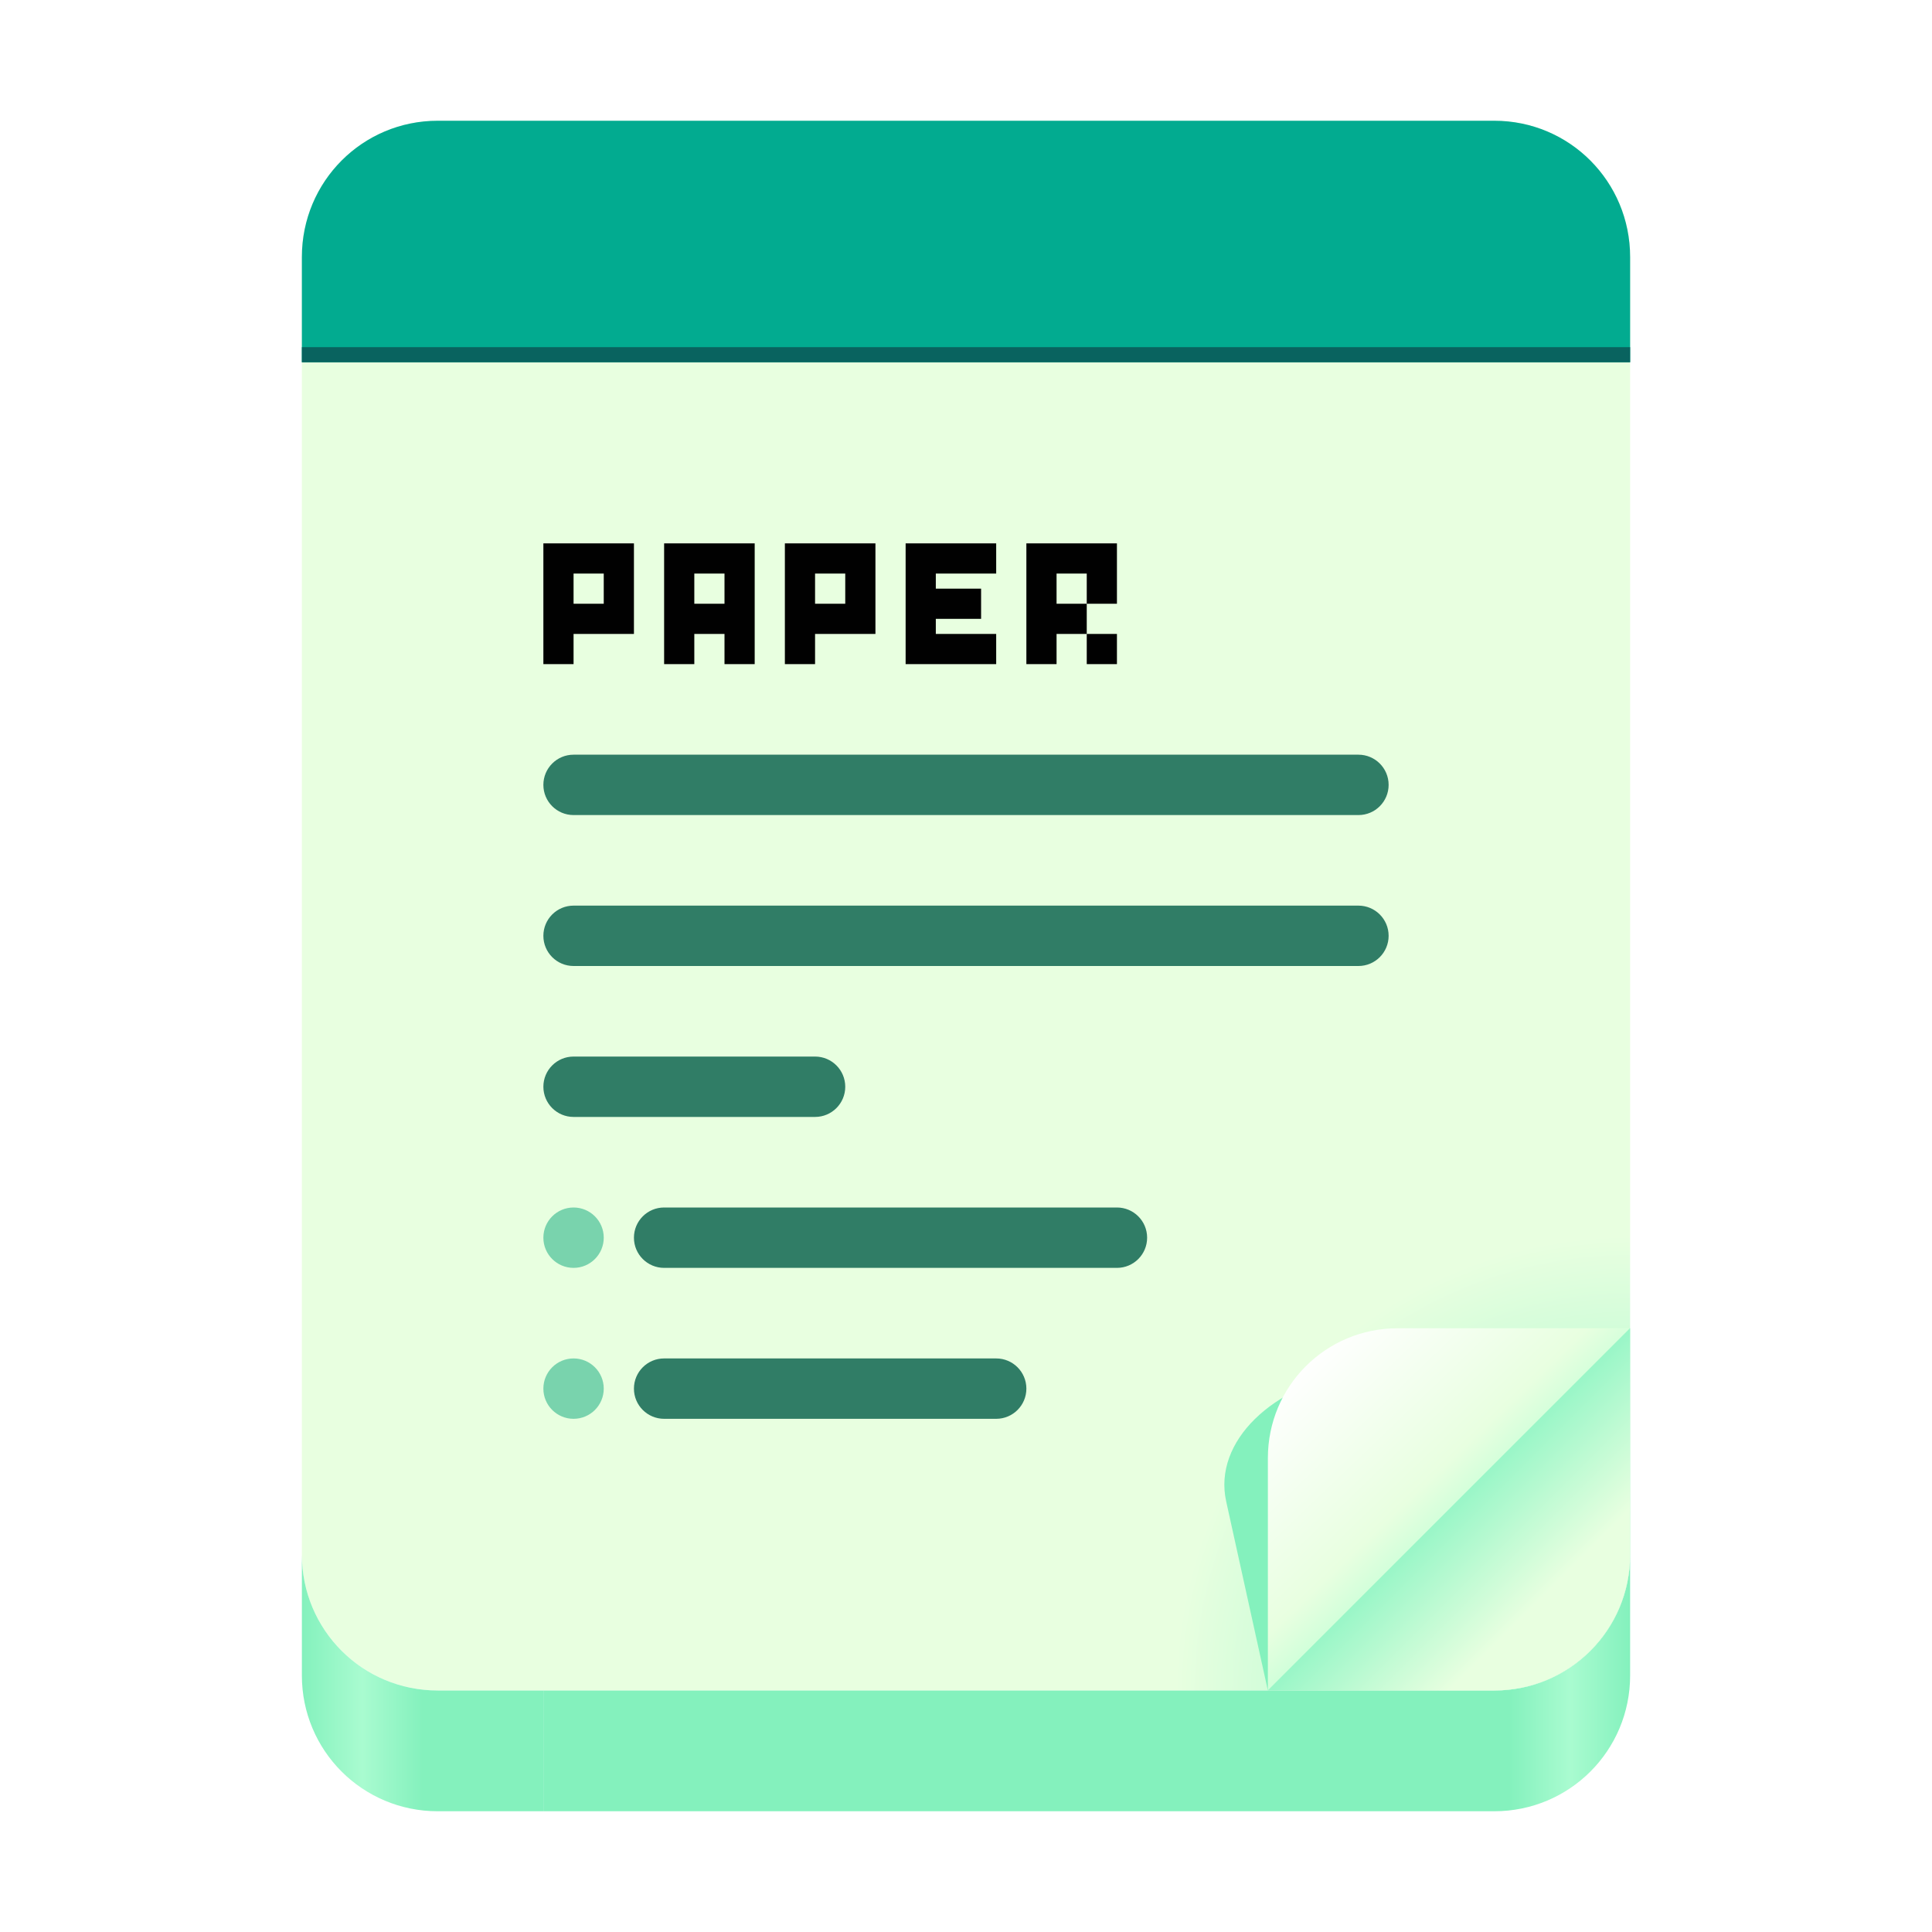
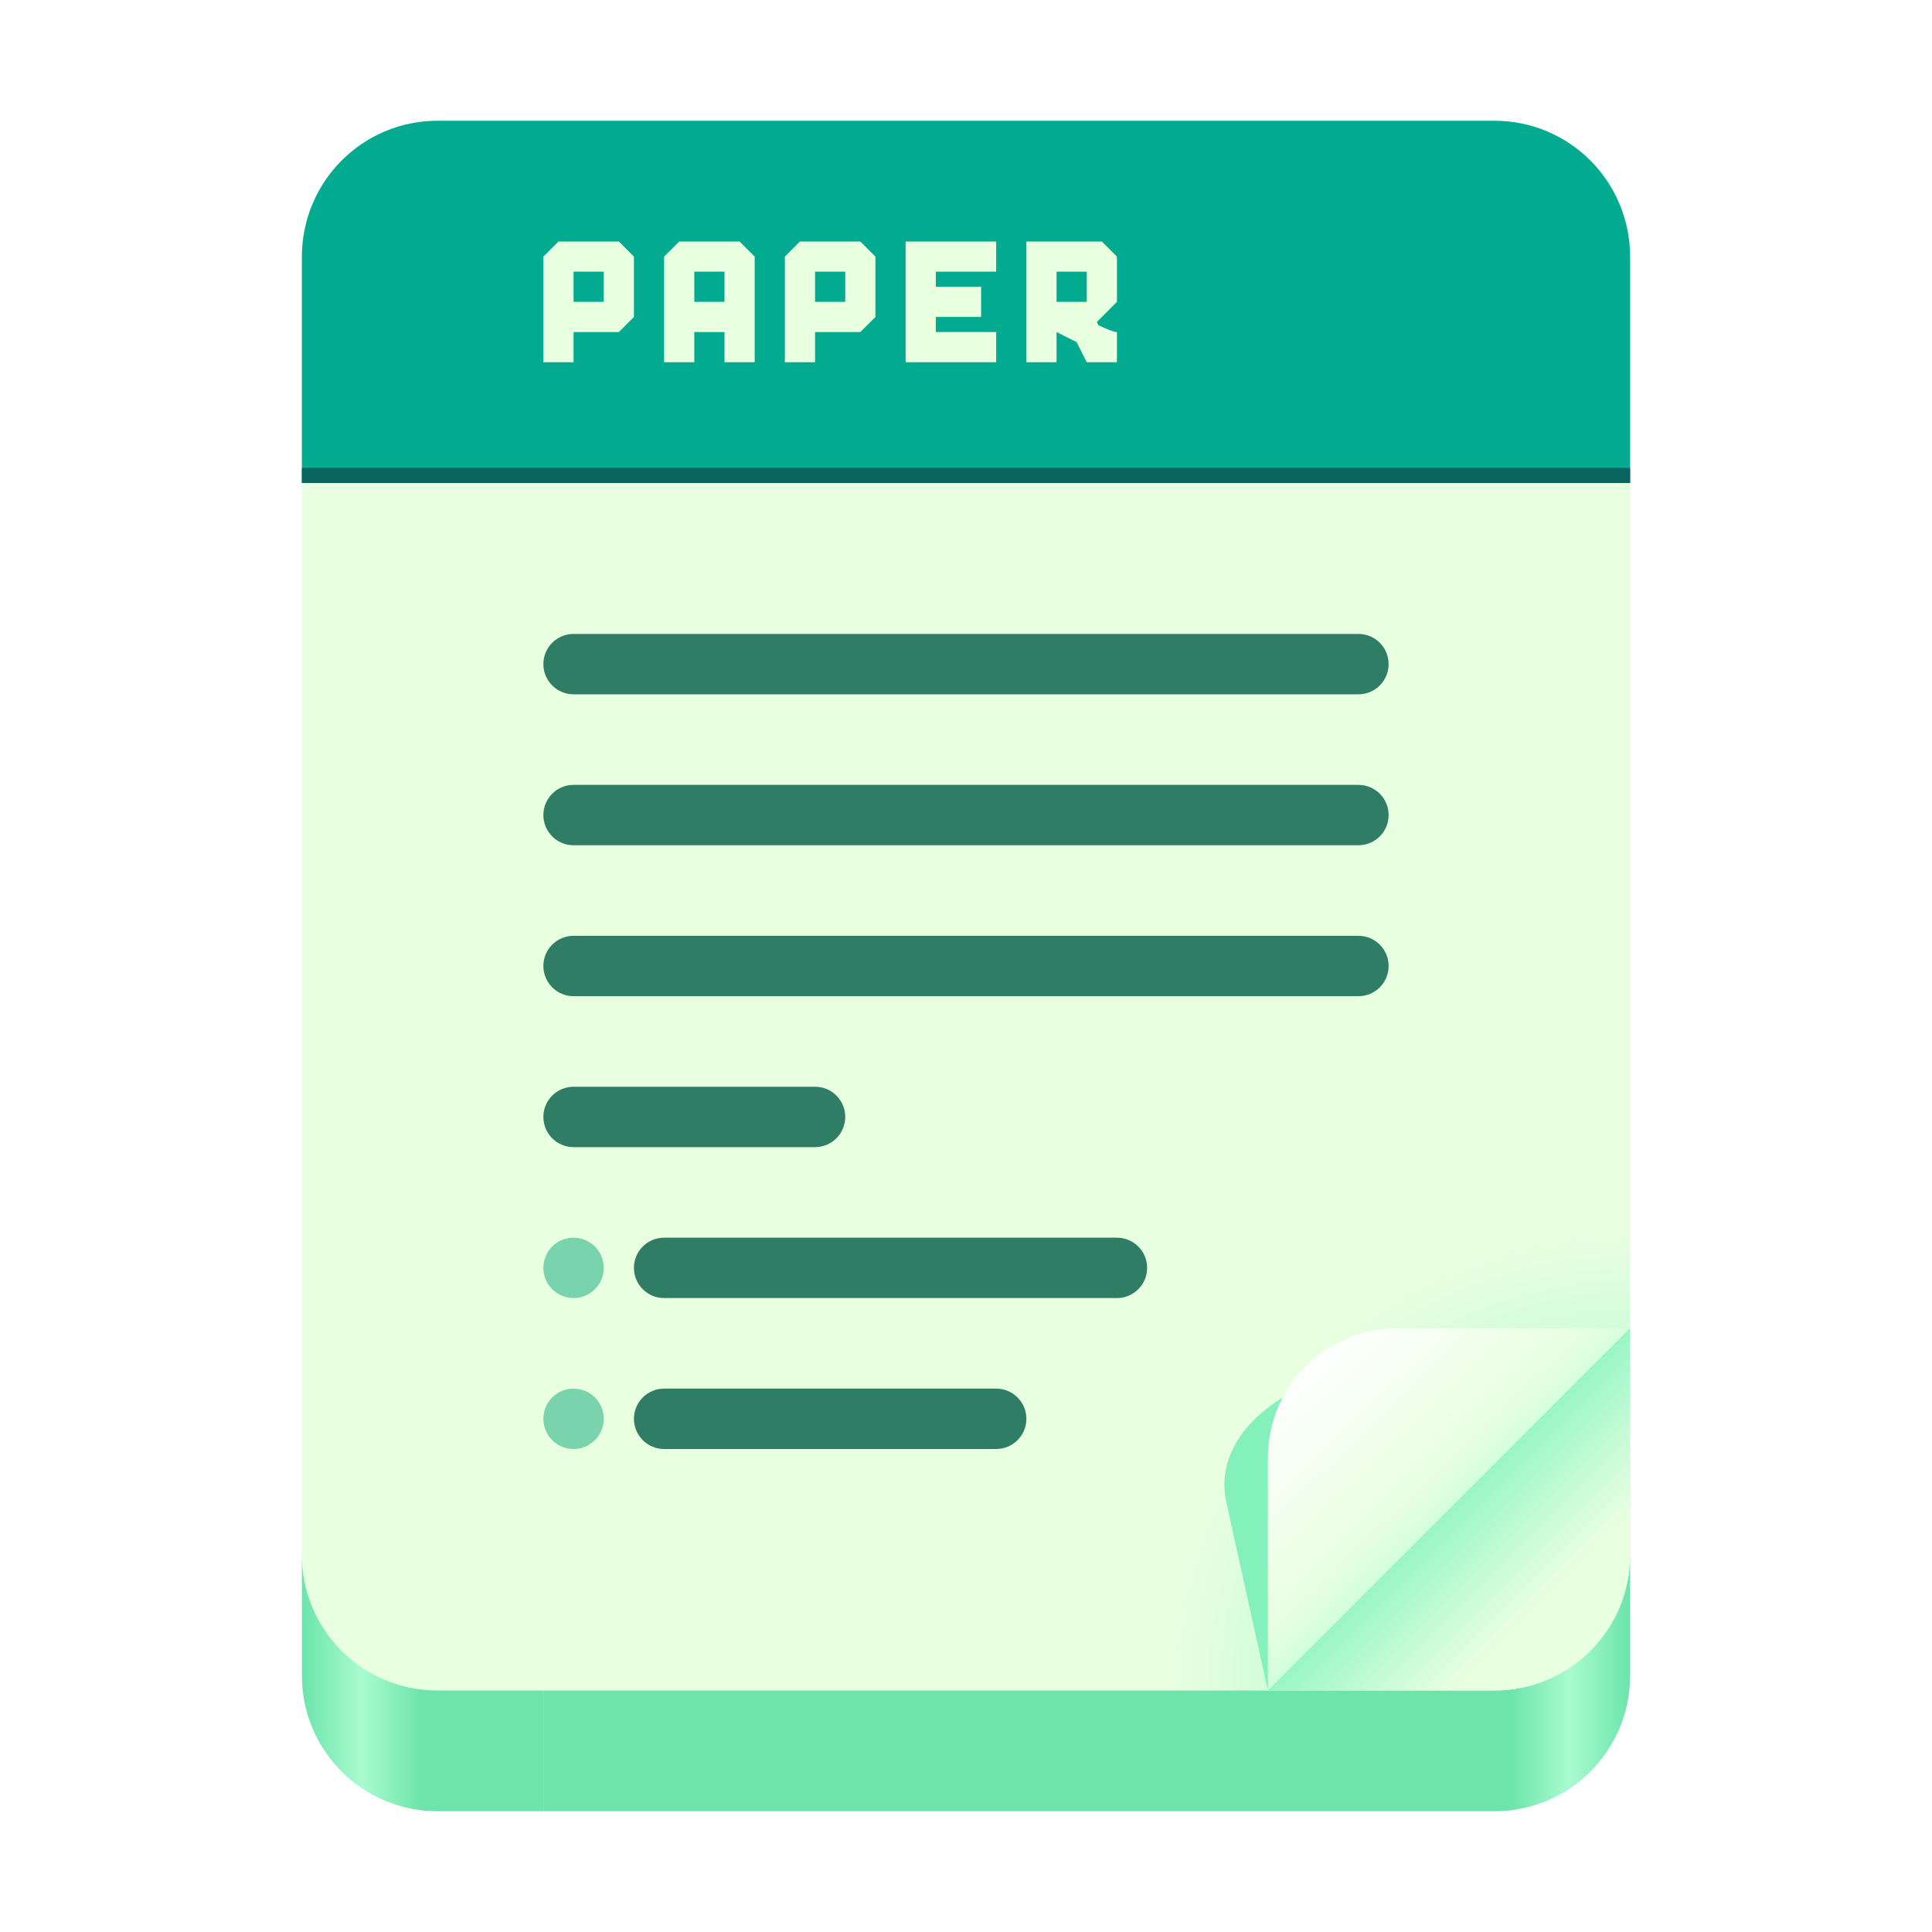
<svg xmlns="http://www.w3.org/2000/svg" xmlns:xlink="http://www.w3.org/1999/xlink" height="128px" viewBox="0 0 128 128" width="128px">
  <linearGradient id="a" gradientUnits="userSpaceOnUse">
    <stop offset="0" stop-color="#7ff3bf" />
    <stop offset="1" stop-color="#e8ffe0" />
  </linearGradient>
  <radialGradient id="b" cx="62.538" cy="115.237" gradientTransform="matrix(0.00000014 -0.83695 0.836951 0.00000016 11.55241 164.3416)" r="36" xlink:href="#a" />
  <linearGradient id="c" gradientUnits="userSpaceOnUse">
-     <stop offset="0" stop-color="#84f1bd" />
+     <stop offset="0" stop-color="#6ce4ab" />
    <stop offset="0.5" stop-color="#a9fbd0" />
-     <stop offset="1" stop-color="#84f1bd" />
+     <stop offset="1" stop-color="#6ce4ab" />
  </linearGradient>
  <linearGradient id="d" x1="28" x2="20" xlink:href="#c" y1="114" y2="114" />
  <linearGradient id="e" x1="100" x2="108" xlink:href="#c" y1="112" y2="112" />
  <linearGradient id="f" gradientUnits="userSpaceOnUse" x1="98" x2="86.494" y1="102" y2="90">
    <stop offset="0" stop-color="#bbffd4" />
    <stop offset="0.311" stop-color="#e8ffe0" />
    <stop offset="1" stop-color="#ffffff" />
  </linearGradient>
  <linearGradient id="g" gradientTransform="matrix(-5.666667 0 0 -5.666667 705.1999 1618.667)" x1="107.859" x2="106.447" xlink:href="#a" y1="268.353" y2="266.941" />
  <path d="m 29 8 c -4.984 0 -9 4.016 -9 9 v 86 c 0 4.984 4.016 9 9 9 h 70 c 4.984 0 9 -4.016 9 -9 v -86 c 0 -4.984 -4.016 -9 -9 -9 z m 0 0" fill="url(#b)" />
  <path d="m 20 103 v 8 c 0 4.984 4.016 9 9 9 h 7 v -8 h -7 c -4.984 0 -9 -4.016 -9 -9 z m 0 0" fill="url(#d)" />
  <path d="m 108 103 c 0 4.984 -4.016 9 -9 9 h -63 v 8 h 63 c 4.984 0 9 -4.016 9 -9 z m 0 0" fill="url(#e)" />
  <path d="m 84 112 l 24 -24 l -18.16 2.875 c -5.5 0.871 -9.48 4.613 -8.602 8.598 z m 0 0" fill="#84f1bd" />
  <path d="m 84 112 l 24 -24 h -15.398 c -4.766 0 -8.602 3.836 -8.602 8.602 z m 0 0" fill="url(#f)" />
  <path d="m 108 88 l -24 24 h 15 c 4.984 0 9 -4.016 9 -9 z m 0 0" fill="url(#g)" />
-   <path d="m 29 8 c -4.984 0 -9 4.027 -9 9.031 v 6.969 h 88 v -6.969 c 0 -5.004 -4.016 -9.031 -9 -9.031 z m 0 0" fill="#02ab90" />
-   <path d="m 20 23 h 88 v 1 h -88 z m 0 0" fill="#09635f" />
  <g fill="#307d66">
-     <path d="m 38 50 h 52 c 1.105 0 2 0.895 2 2 s -0.895 2 -2 2 h -52 c -1.105 0 -2 -0.895 -2 -2 s 0.895 -2 2 -2 z m 0 0" />
-     <path d="m 38 60 h 52 c 1.105 0 2 0.895 2 2 s -0.895 2 -2 2 h -52 c -1.105 0 -2 -0.895 -2 -2 s 0.895 -2 2 -2 z m 0 0" />
-     <path d="m 38 70 h 16 c 1.105 0 2 0.895 2 2 s -0.895 2 -2 2 h -16 c -1.105 0 -2 -0.895 -2 -2 s 0.895 -2 2 -2 z m 0 0" />
+     <path d="m 38 52 h 52 c 1.105 0 2 0.895 2 2 s -0.895 2 -2 2 h -52 c -1.105 0 -2 -0.895 -2 -2 s 0.895 -2 2 -2 z m 0 0" />
+     <path d="m 38 62 h 52 c 1.105 0 2 0.895 2 2 s -0.895 2 -2 2 h -52 c -1.105 0 -2 -0.895 -2 -2 s 0.895 -2 2 -2 z m 0 0" />
+     <path d="m 38 72 h 16 c 1.105 0 2 0.895 2 2 s -0.895 2 -2 2 h -16 c -1.105 0 -2 -0.895 -2 -2 s 0.895 -2 2 -2 z m 0 0" />
  </g>
-   <path d="m 38 80 c 1.105 0 2 0.895 2 2 s -0.895 2 -2 2 s -2 -0.895 -2 -2 s 0.895 -2 2 -2 z m 0 0" fill="#79d3ad" />
-   <path d="m 44 80 h 30 c 1.105 0 2 0.895 2 2 s -0.895 2 -2 2 h -30 c -1.105 0 -2 -0.895 -2 -2 s 0.895 -2 2 -2 z m 0 0" fill="#307d66" />
-   <path d="m 38 90 c 1.105 0 2 0.895 2 2 s -0.895 2 -2 2 s -2 -0.895 -2 -2 s 0.895 -2 2 -2 z m 0 0" fill="#79d3ad" />
-   <path d="m 44 90 h 22 c 1.105 0 2 0.895 2 2 s -0.895 2 -2 2 h -22 c -1.105 0 -2 -0.895 -2 -2 s 0.895 -2 2 -2 z m 0 0" fill="#307d66" />
-   <path d="m 36 36 v 8 h 2 v -2 h 4 v -6 z m 8 0 v 8 h 2 v -2 h 2 v 2 h 2 v -8 z m 8 0 v 8 h 2 v -2 h 4 v -6 z m 8 0 v 8 h 6 v -2 h -4 v -1 h 3 v -2 h -3 v -1 h 4 v -2 z m 8 0 v 8 h 2 v -2 h 2 v -2 h -2 v -2 h 2 v 2 h 2 v -4 z m 4 6 v 2 h 2 v -2 z m -34 -4 h 2 v 2 h -2 z m 8 0 h 2 v 2 h -2 z m 8 0 h 2 v 2 h -2 z m 0 0" fill-opacity="0.996" />
+   <path d="m 38 82 c 1.105 0 2 0.895 2 2 s -0.895 2 -2 2 s -2 -0.895 -2 -2 s 0.895 -2 2 -2 z m 0 0" fill="#79d3ad" />
+   <path d="m 44 82 h 30 c 1.105 0 2 0.895 2 2 s -0.895 2 -2 2 h -30 c -1.105 0 -2 -0.895 -2 -2 s 0.895 -2 2 -2 z m 0 0" fill="#307d66" />
+   <path d="m 38 92 c 1.105 0 2 0.895 2 2 s -0.895 2 -2 2 s -2 -0.895 -2 -2 s 0.895 -2 2 -2 z m 0 0" fill="#79d3ad" />
+   <path d="m 44 92 h 22 c 1.105 0 2 0.895 2 2 s -0.895 2 -2 2 h -22 c -1.105 0 -2 -0.895 -2 -2 s 0.895 -2 2 -2 z m 0 0" fill="#307d66" />
+   <path d="m 29 8 c -4.984 0 -9 4.027 -9 9.031 v 14.969 h 88 v -14.969 c 0 -5.004 -4.016 -9.031 -9 -9.031 z m 0 0" fill="#02ab90" />
+   <path d="m 37 16 l -1 1 v 7 h 2 v -2 h 3 l 1 -1 v -4 l -1 -1 z m 8 0 l -1 1 v 7 h 2 v -2 h 2 v 2 h 2 v -7 l -1 -1 z m 8 0 l -1 1 v 7 h 2 v -2 h 3 l 1 -1 v -4 l -1 -1 z m 7 0 v 8 h 6 v -2 h -4 v -1 h 3 v -2 h -3 v -1 h 4 v -2 z m 8 0 v 8 h 2 v -2 l 1.332 0.668 l 0.668 1.332 h 2 v -2 c -0.207 0 -0.68 -0.191 -1.23 -0.457 l -0.102 -0.211 l 1.332 -1.332 v -3 l -1 -1 z m -30 2 h 2 v 2 h -2 z m 8 0 h 2 v 2 h -2 z m 8 0 h 2 v 2 h -2 z m 16 0 h 2 v 2 h -2 z m 0 0" fill="#e8ffe0" />
+   <path d="m 20 31 h 88 v 1 h -88 z m 0 0" fill="#09635f" />
+   <path d="m 38 42 h 52 c 1.105 0 2 0.895 2 2 s -0.895 2 -2 2 h -52 c -1.105 0 -2 -0.895 -2 -2 s 0.895 -2 2 -2 z m 0 0" fill="#307d66" />
</svg>
